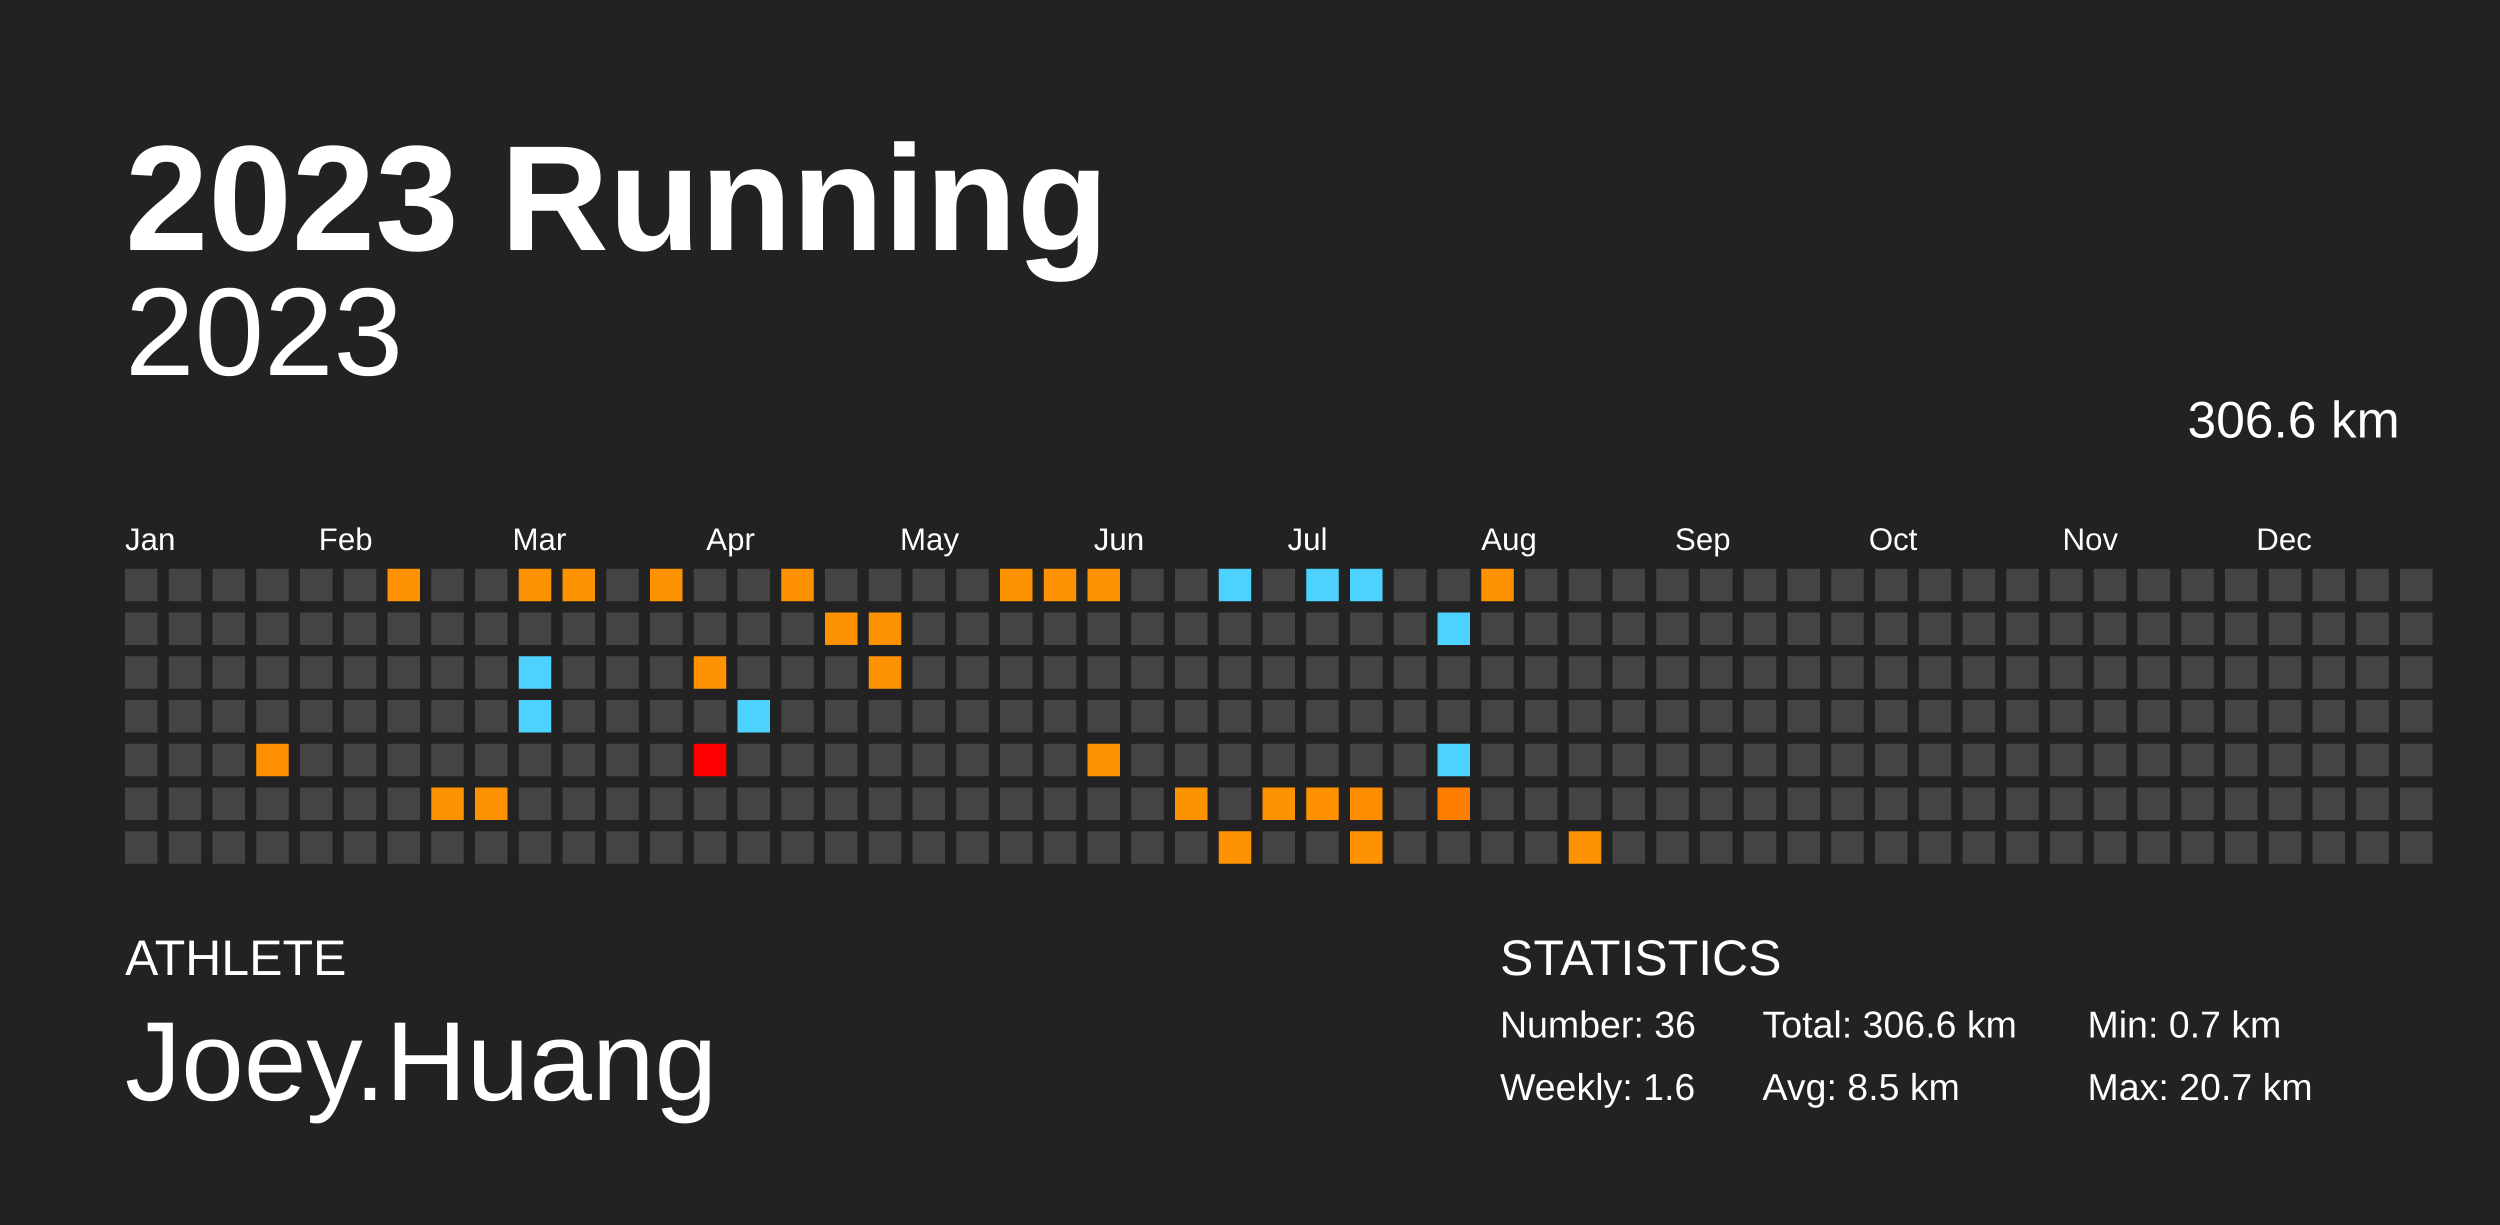
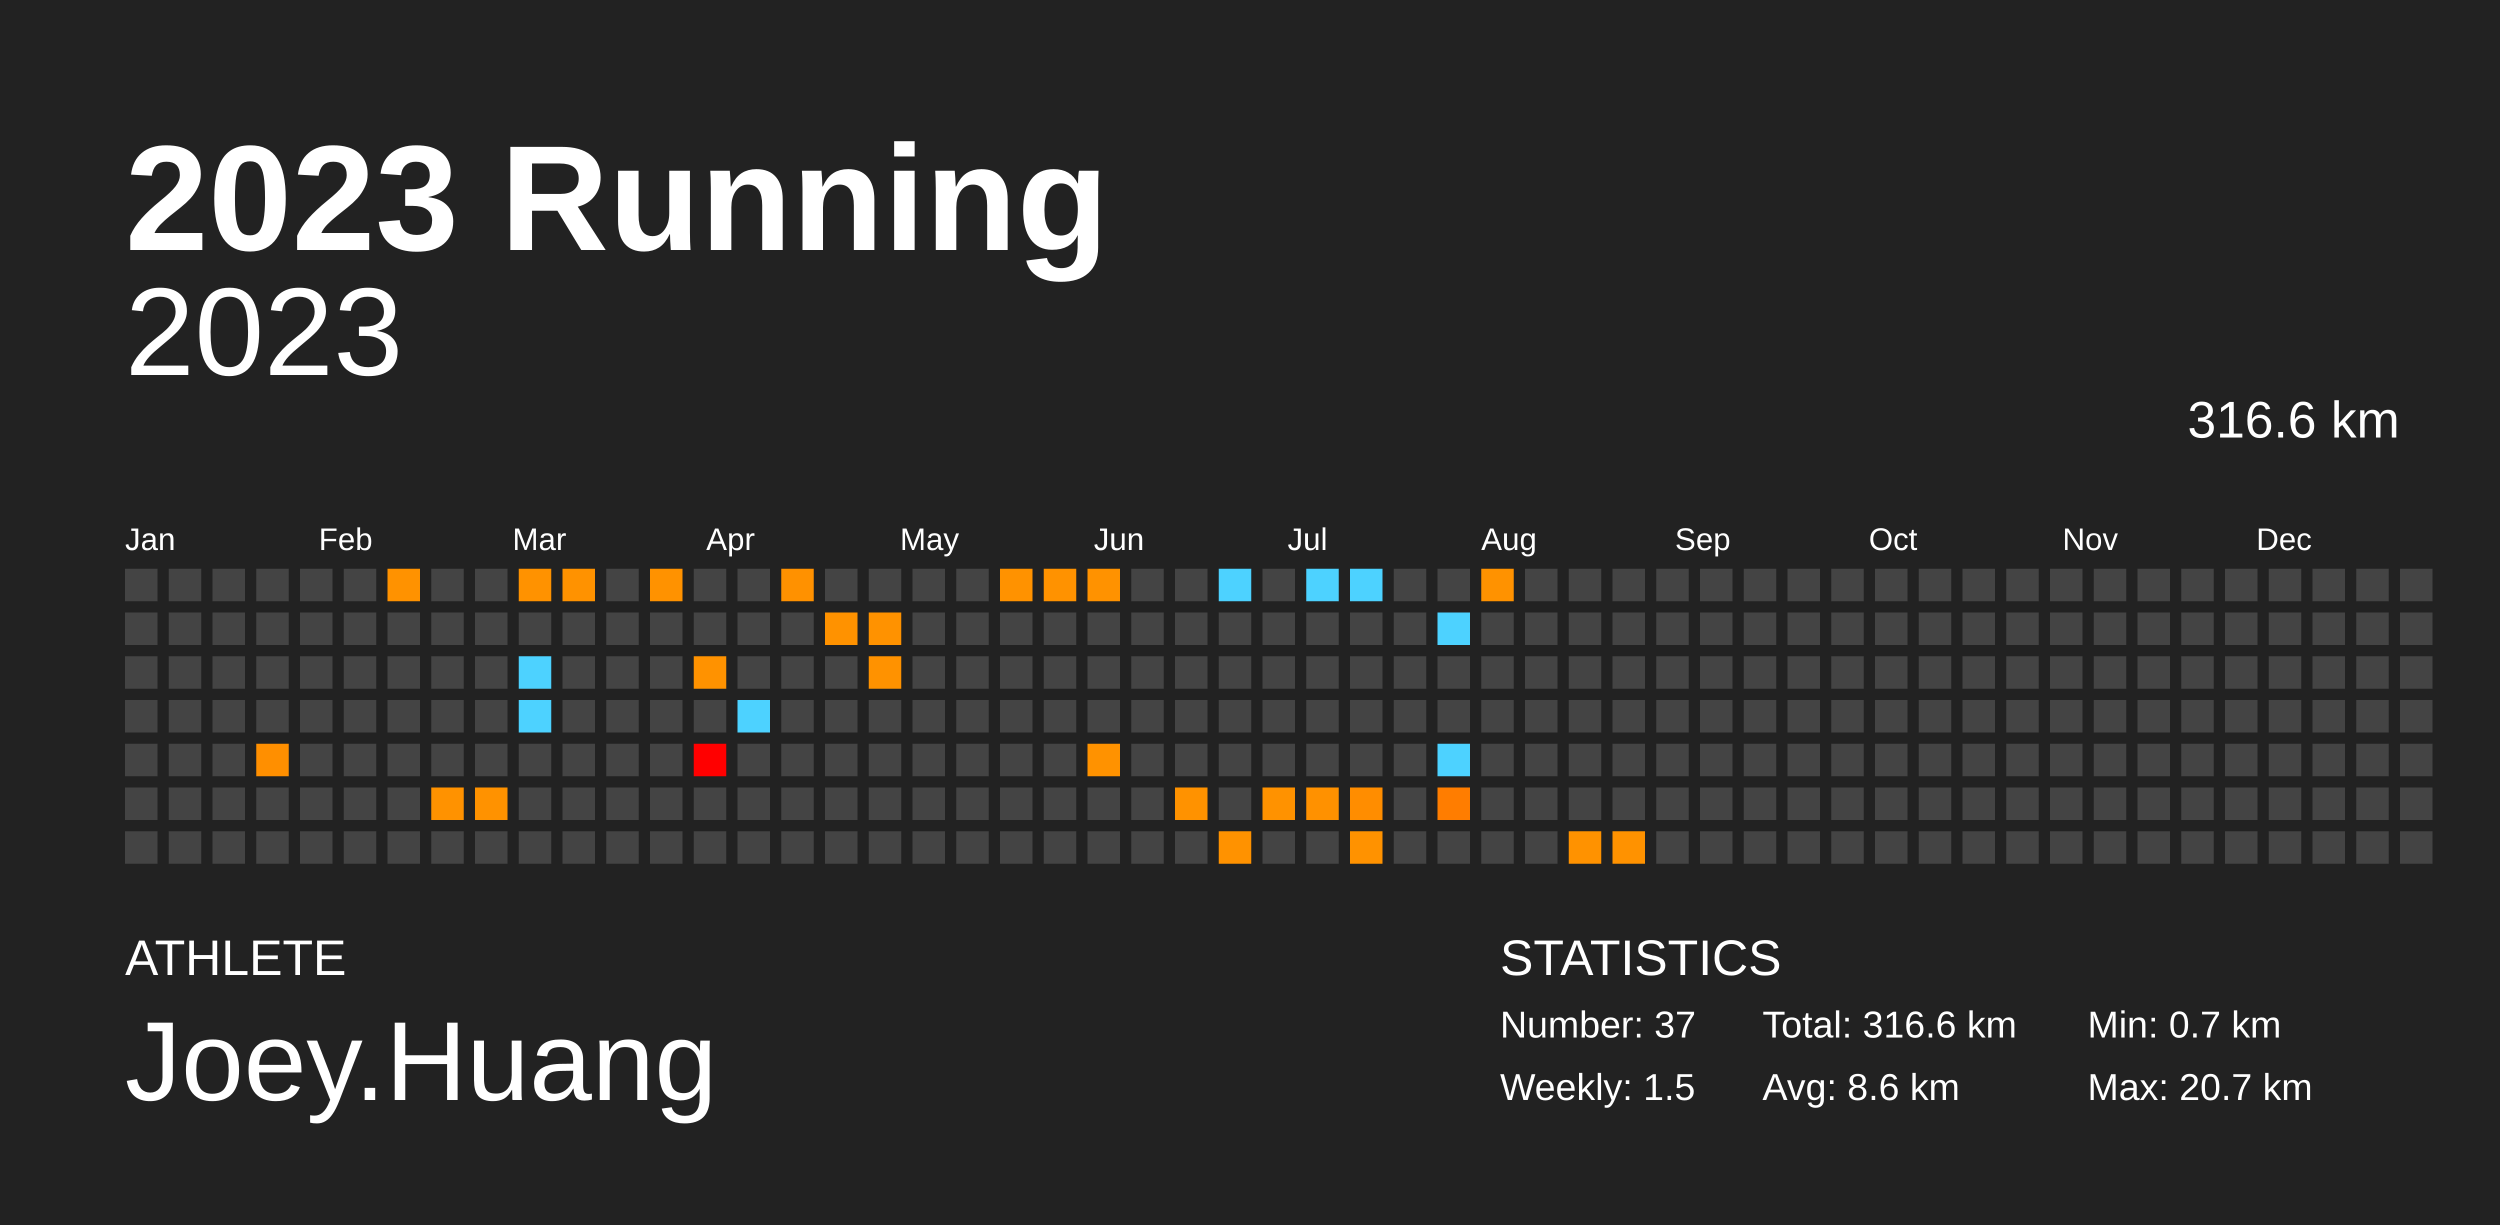
<svg xmlns="http://www.w3.org/2000/svg" baseProfile="full" height="98mm" version="1.1" viewBox="0,0,200,98" width="200mm">
  <defs />
  <rect fill="#222222" height="98" width="200" x="0" y="0" />
  <text fill="#FFFFFF" style="font-size:12px; font-family:Arial; font-weight:bold;" x="10" y="20">2023 Running</text>
  <text fill="#FFFFFF" style="font-size:4px; font-family:Arial" x="10" y="78">ATHLETE</text>
  <text fill="#FFFFFF" style="font-size:9px; font-family:Arial" x="10" y="88">Joey.Huang</text>
  <text fill="#FFFFFF" style="font-size:4px; font-family:Arial" x="120" y="78">STATISTICS</text>
-   <text fill="#FFFFFF" style="font-size:3px; font-family:Arial" x="120" y="83">Number: 36</text>
-   <text fill="#FFFFFF" style="font-size:3px; font-family:Arial" x="120" y="88">Weekly: 1.6</text>
-   <text fill="#FFFFFF" style="font-size:3px; font-family:Arial" x="141" y="83">Total: 306.6 km</text>
-   <text fill="#FFFFFF" style="font-size:3px; font-family:Arial" x="141" y="88">Avg: 8.5 km</text>
+   <text fill="#FFFFFF" style="font-size:3px; font-family:Arial" x="120" y="83">Number: 37</text>
+   <text fill="#FFFFFF" style="font-size:3px; font-family:Arial" x="120" y="88">Weekly: 1.5</text>
+   <text fill="#FFFFFF" style="font-size:3px; font-family:Arial" x="141" y="83">Total: 316.6 km</text>
+   <text fill="#FFFFFF" style="font-size:3px; font-family:Arial" x="141" y="88">Avg: 8.6 km</text>
  <text fill="#FFFFFF" style="font-size:3px; font-family:Arial" x="167" y="83">Min: 0.7 km</text>
  <text fill="#FFFFFF" style="font-size:3px; font-family:Arial" x="167" y="88">Max: 20.7 km</text>
  <text alignment-baseline="hanging" fill="#FFFFFF" style="font-size:10.0px; font-family:Arial;" x="10" y="30">2023</text>
-   <text alignment-baseline="hanging" fill="#FFFFFF" style="font-size:4.125px; font-family:Arial;" x="175" y="35">306.6 km</text>
+   <text alignment-baseline="hanging" fill="#FFFFFF" style="font-size:4.125px; font-family:Arial;" x="175" y="35">316.6 km</text>
  <text fill="#FFFFFF" style="font-size:2.5px; font-family:Arial" x="10.0" y="44">Jan</text>
  <text fill="#FFFFFF" style="font-size:2.5px; font-family:Arial" x="25.5" y="44">Feb</text>
  <text fill="#FFFFFF" style="font-size:2.5px; font-family:Arial" x="41.0" y="44">Mar</text>
  <text fill="#FFFFFF" style="font-size:2.5px; font-family:Arial" x="56.5" y="44">Apr</text>
  <text fill="#FFFFFF" style="font-size:2.5px; font-family:Arial" x="72.0" y="44">May</text>
  <text fill="#FFFFFF" style="font-size:2.5px; font-family:Arial" x="87.5" y="44">Jun</text>
  <text fill="#FFFFFF" style="font-size:2.5px; font-family:Arial" x="103.0" y="44">Jul</text>
  <text fill="#FFFFFF" style="font-size:2.5px; font-family:Arial" x="118.5" y="44">Aug</text>
  <text fill="#FFFFFF" style="font-size:2.5px; font-family:Arial" x="134.0" y="44">Sep</text>
  <text fill="#FFFFFF" style="font-size:2.5px; font-family:Arial" x="149.5" y="44">Oct</text>
  <text fill="#FFFFFF" style="font-size:2.5px; font-family:Arial" x="165.0" y="44">Nov</text>
  <text fill="#FFFFFF" style="font-size:2.5px; font-family:Arial" x="180.5" y="44">Dec</text>
  <rect fill="#444444" height="2.6" width="2.6" x="10.0" y="45.5" />
  <rect fill="#444444" height="2.6" width="2.6" x="10.0" y="49.0" />
  <rect fill="#444444" height="2.6" width="2.6" x="10.0" y="52.5" />
  <rect fill="#444444" height="2.6" width="2.6" x="10.0" y="56.0" />
  <rect fill="#444444" height="2.6" width="2.6" x="10.0" y="59.5" />
  <rect fill="#444444" height="2.6" width="2.6" x="10.0" y="63.0" />
  <rect fill="#444444" height="2.6" width="2.6" x="10.0" y="66.5" />
  <rect fill="#444444" height="2.6" width="2.6" x="13.5" y="45.5" />
  <rect fill="#444444" height="2.6" width="2.6" x="13.5" y="49.0" />
  <rect fill="#444444" height="2.6" width="2.6" x="13.5" y="52.5" />
  <rect fill="#444444" height="2.6" width="2.6" x="13.5" y="56.0" />
  <rect fill="#444444" height="2.6" width="2.6" x="13.5" y="59.5" />
  <rect fill="#444444" height="2.6" width="2.6" x="13.5" y="63.0" />
  <rect fill="#444444" height="2.6" width="2.6" x="13.5" y="66.5" />
  <rect fill="#444444" height="2.6" width="2.6" x="17.0" y="45.5" />
  <rect fill="#444444" height="2.6" width="2.6" x="17.0" y="49.0" />
  <rect fill="#444444" height="2.6" width="2.6" x="17.0" y="52.5" />
  <rect fill="#444444" height="2.6" width="2.6" x="17.0" y="56.0" />
  <rect fill="#444444" height="2.6" width="2.6" x="17.0" y="59.5" />
  <rect fill="#444444" height="2.6" width="2.6" x="17.0" y="63.0" />
  <rect fill="#444444" height="2.6" width="2.6" x="17.0" y="66.5" />
  <rect fill="#444444" height="2.6" width="2.6" x="20.5" y="45.5" />
  <rect fill="#444444" height="2.6" width="2.6" x="20.5" y="49.0" />
  <rect fill="#444444" height="2.6" width="2.6" x="20.5" y="52.5" />
  <rect fill="#444444" height="2.6" width="2.6" x="20.5" y="56.0" />
  <rect fill="#ff8f00" height="2.6" width="2.6" x="20.5" y="59.5" />
  <rect fill="#444444" height="2.6" width="2.6" x="20.5" y="63.0" />
  <rect fill="#444444" height="2.6" width="2.6" x="20.5" y="66.5" />
  <rect fill="#444444" height="2.6" width="2.6" x="24.0" y="45.5" />
  <rect fill="#444444" height="2.6" width="2.6" x="24.0" y="49.0" />
  <rect fill="#444444" height="2.6" width="2.6" x="24.0" y="52.5" />
  <rect fill="#444444" height="2.6" width="2.6" x="24.0" y="56.0" />
  <rect fill="#444444" height="2.6" width="2.6" x="24.0" y="59.5" />
  <rect fill="#444444" height="2.6" width="2.6" x="24.0" y="63.0" />
  <rect fill="#444444" height="2.6" width="2.6" x="24.0" y="66.5" />
  <rect fill="#444444" height="2.6" width="2.6" x="27.5" y="45.5" />
  <rect fill="#444444" height="2.6" width="2.6" x="27.5" y="49.0" />
  <rect fill="#444444" height="2.6" width="2.6" x="27.5" y="52.5" />
  <rect fill="#444444" height="2.6" width="2.6" x="27.5" y="56.0" />
  <rect fill="#444444" height="2.6" width="2.6" x="27.5" y="59.5" />
  <rect fill="#444444" height="2.6" width="2.6" x="27.5" y="63.0" />
  <rect fill="#444444" height="2.6" width="2.6" x="27.5" y="66.5" />
  <rect fill="#ff9200" height="2.6" width="2.6" x="31.0" y="45.5" />
  <rect fill="#444444" height="2.6" width="2.6" x="31.0" y="49.0" />
  <rect fill="#444444" height="2.6" width="2.6" x="31.0" y="52.5" />
  <rect fill="#444444" height="2.6" width="2.6" x="31.0" y="56.0" />
  <rect fill="#444444" height="2.6" width="2.6" x="31.0" y="59.5" />
  <rect fill="#444444" height="2.6" width="2.6" x="31.0" y="63.0" />
  <rect fill="#444444" height="2.6" width="2.6" x="31.0" y="66.5" />
  <rect fill="#444444" height="2.6" width="2.6" x="34.5" y="45.5" />
  <rect fill="#444444" height="2.6" width="2.6" x="34.5" y="49.0" />
  <rect fill="#444444" height="2.6" width="2.6" x="34.5" y="52.5" />
  <rect fill="#444444" height="2.6" width="2.6" x="34.5" y="56.0" />
  <rect fill="#444444" height="2.6" width="2.6" x="34.5" y="59.5" />
  <rect fill="#ff9200" height="2.6" width="2.6" x="34.5" y="63.0" />
  <rect fill="#444444" height="2.6" width="2.6" x="34.5" y="66.5" />
  <rect fill="#444444" height="2.6" width="2.6" x="38.0" y="45.5" />
  <rect fill="#444444" height="2.6" width="2.6" x="38.0" y="49.0" />
  <rect fill="#444444" height="2.6" width="2.6" x="38.0" y="52.5" />
  <rect fill="#444444" height="2.6" width="2.6" x="38.0" y="56.0" />
  <rect fill="#444444" height="2.6" width="2.6" x="38.0" y="59.5" />
  <rect fill="#ff9200" height="2.6" width="2.6" x="38.0" y="63.0" />
  <rect fill="#444444" height="2.6" width="2.6" x="38.0" y="66.5" />
  <rect fill="#ff9200" height="2.6" width="2.6" x="41.5" y="45.5" />
  <rect fill="#444444" height="2.6" width="2.6" x="41.5" y="49.0" />
  <rect fill="#4dd2ff" height="2.6" width="2.6" x="41.5" y="52.5" />
  <rect fill="#4dd2ff" height="2.6" width="2.6" x="41.5" y="56.0" />
  <rect fill="#444444" height="2.6" width="2.6" x="41.5" y="59.5" />
  <rect fill="#444444" height="2.6" width="2.6" x="41.5" y="63.0" />
  <rect fill="#444444" height="2.6" width="2.6" x="41.5" y="66.5" />
  <rect fill="#ff9200" height="2.6" width="2.6" x="45.0" y="45.5" />
  <rect fill="#444444" height="2.6" width="2.6" x="45.0" y="49.0" />
  <rect fill="#444444" height="2.6" width="2.6" x="45.0" y="52.5" />
  <rect fill="#444444" height="2.6" width="2.6" x="45.0" y="56.0" />
  <rect fill="#444444" height="2.6" width="2.6" x="45.0" y="59.5" />
  <rect fill="#444444" height="2.6" width="2.6" x="45.0" y="63.0" />
  <rect fill="#444444" height="2.6" width="2.6" x="45.0" y="66.5" />
  <rect fill="#444444" height="2.6" width="2.6" x="48.5" y="45.5" />
  <rect fill="#444444" height="2.6" width="2.6" x="48.5" y="49.0" />
  <rect fill="#444444" height="2.6" width="2.6" x="48.5" y="52.5" />
  <rect fill="#444444" height="2.6" width="2.6" x="48.5" y="56.0" />
  <rect fill="#444444" height="2.6" width="2.6" x="48.5" y="59.5" />
  <rect fill="#444444" height="2.6" width="2.6" x="48.5" y="63.0" />
  <rect fill="#444444" height="2.6" width="2.6" x="48.5" y="66.5" />
  <rect fill="#ff9200" height="2.6" width="2.6" x="52.0" y="45.5" />
  <rect fill="#444444" height="2.6" width="2.6" x="52.0" y="49.0" />
  <rect fill="#444444" height="2.6" width="2.6" x="52.0" y="52.5" />
  <rect fill="#444444" height="2.6" width="2.6" x="52.0" y="56.0" />
  <rect fill="#444444" height="2.6" width="2.6" x="52.0" y="59.5" />
  <rect fill="#444444" height="2.6" width="2.6" x="52.0" y="63.0" />
  <rect fill="#444444" height="2.6" width="2.6" x="52.0" y="66.5" />
  <rect fill="#444444" height="2.6" width="2.6" x="55.5" y="45.5" />
  <rect fill="#444444" height="2.6" width="2.6" x="55.5" y="49.0" />
  <rect fill="#ff9200" height="2.6" width="2.6" x="55.5" y="52.5" />
  <rect fill="#444444" height="2.6" width="2.6" x="55.5" y="56.0" />
  <rect fill="red" height="2.6" width="2.6" x="55.5" y="59.5" />
  <rect fill="#444444" height="2.6" width="2.6" x="55.5" y="63.0" />
  <rect fill="#444444" height="2.6" width="2.6" x="55.5" y="66.5" />
  <rect fill="#444444" height="2.6" width="2.6" x="59.0" y="45.5" />
  <rect fill="#444444" height="2.6" width="2.6" x="59.0" y="49.0" />
  <rect fill="#444444" height="2.6" width="2.6" x="59.0" y="52.5" />
  <rect fill="#4dd2ff" height="2.6" width="2.6" x="59.0" y="56.0" />
  <rect fill="#444444" height="2.6" width="2.6" x="59.0" y="59.5" />
  <rect fill="#444444" height="2.6" width="2.6" x="59.0" y="63.0" />
  <rect fill="#444444" height="2.6" width="2.6" x="59.0" y="66.5" />
  <rect fill="#ff9100" height="2.6" width="2.6" x="62.5" y="45.5" />
  <rect fill="#444444" height="2.6" width="2.6" x="62.5" y="49.0" />
  <rect fill="#444444" height="2.6" width="2.6" x="62.5" y="52.5" />
  <rect fill="#444444" height="2.6" width="2.6" x="62.5" y="56.0" />
  <rect fill="#444444" height="2.6" width="2.6" x="62.5" y="59.5" />
  <rect fill="#444444" height="2.6" width="2.6" x="62.5" y="63.0" />
  <rect fill="#444444" height="2.6" width="2.6" x="62.5" y="66.5" />
  <rect fill="#444444" height="2.6" width="2.6" x="66.0" y="45.5" />
  <rect fill="#ff9200" height="2.6" width="2.6" x="66.0" y="49.0" />
  <rect fill="#444444" height="2.6" width="2.6" x="66.0" y="52.5" />
  <rect fill="#444444" height="2.6" width="2.6" x="66.0" y="56.0" />
  <rect fill="#444444" height="2.6" width="2.6" x="66.0" y="59.5" />
  <rect fill="#444444" height="2.6" width="2.6" x="66.0" y="63.0" />
  <rect fill="#444444" height="2.6" width="2.6" x="66.0" y="66.5" />
  <rect fill="#444444" height="2.6" width="2.6" x="69.5" y="45.5" />
  <rect fill="#ff9200" height="2.6" width="2.6" x="69.5" y="49.0" />
  <rect fill="#ff9200" height="2.6" width="2.6" x="69.5" y="52.5" />
  <rect fill="#444444" height="2.6" width="2.6" x="69.5" y="56.0" />
  <rect fill="#444444" height="2.6" width="2.6" x="69.5" y="59.5" />
  <rect fill="#444444" height="2.6" width="2.6" x="69.5" y="63.0" />
  <rect fill="#444444" height="2.6" width="2.6" x="69.5" y="66.5" />
  <rect fill="#444444" height="2.6" width="2.6" x="73.0" y="45.5" />
  <rect fill="#444444" height="2.6" width="2.6" x="73.0" y="49.0" />
  <rect fill="#444444" height="2.6" width="2.6" x="73.0" y="52.5" />
  <rect fill="#444444" height="2.6" width="2.6" x="73.0" y="56.0" />
  <rect fill="#444444" height="2.6" width="2.6" x="73.0" y="59.5" />
  <rect fill="#444444" height="2.6" width="2.6" x="73.0" y="63.0" />
  <rect fill="#444444" height="2.6" width="2.6" x="73.0" y="66.5" />
  <rect fill="#444444" height="2.6" width="2.6" x="76.5" y="45.5" />
  <rect fill="#444444" height="2.6" width="2.6" x="76.5" y="49.0" />
  <rect fill="#444444" height="2.6" width="2.6" x="76.5" y="52.5" />
  <rect fill="#444444" height="2.6" width="2.6" x="76.5" y="56.0" />
  <rect fill="#444444" height="2.6" width="2.6" x="76.5" y="59.5" />
  <rect fill="#444444" height="2.6" width="2.6" x="76.5" y="63.0" />
  <rect fill="#444444" height="2.6" width="2.6" x="76.5" y="66.5" />
  <rect fill="#ff9200" height="2.6" width="2.6" x="80.0" y="45.5" />
  <rect fill="#444444" height="2.6" width="2.6" x="80.0" y="49.0" />
  <rect fill="#444444" height="2.6" width="2.6" x="80.0" y="52.5" />
  <rect fill="#444444" height="2.6" width="2.6" x="80.0" y="56.0" />
  <rect fill="#444444" height="2.6" width="2.6" x="80.0" y="59.5" />
  <rect fill="#444444" height="2.6" width="2.6" x="80.0" y="63.0" />
  <rect fill="#444444" height="2.6" width="2.6" x="80.0" y="66.5" />
  <rect fill="#ff9200" height="2.6" width="2.6" x="83.5" y="45.5" />
  <rect fill="#444444" height="2.6" width="2.6" x="83.5" y="49.0" />
  <rect fill="#444444" height="2.6" width="2.6" x="83.5" y="52.5" />
  <rect fill="#444444" height="2.6" width="2.6" x="83.5" y="56.0" />
  <rect fill="#444444" height="2.6" width="2.6" x="83.5" y="59.5" />
  <rect fill="#444444" height="2.6" width="2.6" x="83.5" y="63.0" />
  <rect fill="#444444" height="2.6" width="2.6" x="83.5" y="66.5" />
  <rect fill="#ff9200" height="2.6" width="2.6" x="87.0" y="45.5" />
  <rect fill="#444444" height="2.6" width="2.6" x="87.0" y="49.0" />
  <rect fill="#444444" height="2.6" width="2.6" x="87.0" y="52.5" />
  <rect fill="#444444" height="2.6" width="2.6" x="87.0" y="56.0" />
  <rect fill="#ff9200" height="2.6" width="2.6" x="87.0" y="59.5" />
  <rect fill="#444444" height="2.6" width="2.6" x="87.0" y="63.0" />
  <rect fill="#444444" height="2.6" width="2.6" x="87.0" y="66.5" />
  <rect fill="#444444" height="2.6" width="2.6" x="90.5" y="45.5" />
  <rect fill="#444444" height="2.6" width="2.6" x="90.5" y="49.0" />
  <rect fill="#444444" height="2.6" width="2.6" x="90.5" y="52.5" />
  <rect fill="#444444" height="2.6" width="2.6" x="90.5" y="56.0" />
  <rect fill="#444444" height="2.6" width="2.6" x="90.5" y="59.5" />
  <rect fill="#444444" height="2.6" width="2.6" x="90.5" y="63.0" />
  <rect fill="#444444" height="2.6" width="2.6" x="90.5" y="66.5" />
  <rect fill="#444444" height="2.6" width="2.6" x="94.0" y="45.5" />
  <rect fill="#444444" height="2.6" width="2.6" x="94.0" y="49.0" />
  <rect fill="#444444" height="2.6" width="2.6" x="94.0" y="52.5" />
  <rect fill="#444444" height="2.6" width="2.6" x="94.0" y="56.0" />
  <rect fill="#444444" height="2.6" width="2.6" x="94.0" y="59.5" />
  <rect fill="#ff9200" height="2.6" width="2.6" x="94.0" y="63.0" />
  <rect fill="#444444" height="2.6" width="2.6" x="94.0" y="66.5" />
  <rect fill="#4dd2ff" height="2.6" width="2.6" x="97.5" y="45.5" />
  <rect fill="#444444" height="2.6" width="2.6" x="97.5" y="49.0" />
  <rect fill="#444444" height="2.6" width="2.6" x="97.5" y="52.5" />
  <rect fill="#444444" height="2.6" width="2.6" x="97.5" y="56.0" />
  <rect fill="#444444" height="2.6" width="2.6" x="97.5" y="59.5" />
  <rect fill="#444444" height="2.6" width="2.6" x="97.5" y="63.0" />
  <rect fill="#ff9200" height="2.6" width="2.6" x="97.5" y="66.5" />
  <rect fill="#444444" height="2.6" width="2.6" x="101.0" y="45.5" />
  <rect fill="#444444" height="2.6" width="2.6" x="101.0" y="49.0" />
  <rect fill="#444444" height="2.6" width="2.6" x="101.0" y="52.5" />
  <rect fill="#444444" height="2.6" width="2.6" x="101.0" y="56.0" />
  <rect fill="#444444" height="2.6" width="2.6" x="101.0" y="59.5" />
  <rect fill="#ff9200" height="2.6" width="2.6" x="101.0" y="63.0" />
  <rect fill="#444444" height="2.6" width="2.6" x="101.0" y="66.5" />
  <rect fill="#4dd2ff" height="2.6" width="2.6" x="104.5" y="45.5" />
  <rect fill="#444444" height="2.6" width="2.6" x="104.5" y="49.0" />
  <rect fill="#444444" height="2.6" width="2.6" x="104.5" y="52.5" />
  <rect fill="#444444" height="2.6" width="2.6" x="104.5" y="56.0" />
  <rect fill="#444444" height="2.6" width="2.6" x="104.5" y="59.5" />
  <rect fill="#ff9100" height="2.6" width="2.6" x="104.5" y="63.0" />
  <rect fill="#444444" height="2.6" width="2.6" x="104.5" y="66.5" />
  <rect fill="#4dd2ff" height="2.6" width="2.6" x="108.0" y="45.5" />
  <rect fill="#444444" height="2.6" width="2.6" x="108.0" y="49.0" />
  <rect fill="#444444" height="2.6" width="2.6" x="108.0" y="52.5" />
  <rect fill="#444444" height="2.6" width="2.6" x="108.0" y="56.0" />
  <rect fill="#444444" height="2.6" width="2.6" x="108.0" y="59.5" />
  <rect fill="#ff8d00" height="2.6" width="2.6" x="108.0" y="63.0" />
  <rect fill="#ff9200" height="2.6" width="2.6" x="108.0" y="66.5" />
  <rect fill="#444444" height="2.6" width="2.6" x="111.5" y="45.5" />
  <rect fill="#444444" height="2.6" width="2.6" x="111.5" y="49.0" />
  <rect fill="#444444" height="2.6" width="2.6" x="111.5" y="52.5" />
  <rect fill="#444444" height="2.6" width="2.6" x="111.5" y="56.0" />
  <rect fill="#444444" height="2.6" width="2.6" x="111.5" y="59.5" />
  <rect fill="#444444" height="2.6" width="2.6" x="111.5" y="63.0" />
  <rect fill="#444444" height="2.6" width="2.6" x="111.5" y="66.5" />
  <rect fill="#444444" height="2.6" width="2.6" x="115.0" y="45.5" />
  <rect fill="#4dd2ff" height="2.6" width="2.6" x="115.0" y="49.0" />
  <rect fill="#444444" height="2.6" width="2.6" x="115.0" y="52.5" />
  <rect fill="#444444" height="2.6" width="2.6" x="115.0" y="56.0" />
  <rect fill="#4dd2ff" height="2.6" width="2.6" x="115.0" y="59.5" />
  <rect fill="#ff7d00" height="2.6" width="2.6" x="115.0" y="63.0" />
  <rect fill="#444444" height="2.6" width="2.6" x="115.0" y="66.5" />
  <rect fill="#ff9200" height="2.6" width="2.6" x="118.5" y="45.5" />
  <rect fill="#444444" height="2.6" width="2.6" x="118.5" y="49.0" />
  <rect fill="#444444" height="2.6" width="2.6" x="118.5" y="52.5" />
  <rect fill="#444444" height="2.6" width="2.6" x="118.5" y="56.0" />
  <rect fill="#444444" height="2.6" width="2.6" x="118.5" y="59.5" />
  <rect fill="#444444" height="2.6" width="2.6" x="118.5" y="63.0" />
  <rect fill="#444444" height="2.6" width="2.6" x="118.5" y="66.5" />
  <rect fill="#444444" height="2.6" width="2.6" x="122.0" y="45.5" />
  <rect fill="#444444" height="2.6" width="2.6" x="122.0" y="49.0" />
  <rect fill="#444444" height="2.6" width="2.6" x="122.0" y="52.5" />
  <rect fill="#444444" height="2.6" width="2.6" x="122.0" y="56.0" />
  <rect fill="#444444" height="2.6" width="2.6" x="122.0" y="59.5" />
  <rect fill="#444444" height="2.6" width="2.6" x="122.0" y="63.0" />
  <rect fill="#444444" height="2.6" width="2.6" x="122.0" y="66.5" />
  <rect fill="#444444" height="2.6" width="2.6" x="125.5" y="45.5" />
  <rect fill="#444444" height="2.6" width="2.6" x="125.5" y="49.0" />
  <rect fill="#444444" height="2.6" width="2.6" x="125.5" y="52.5" />
  <rect fill="#444444" height="2.6" width="2.6" x="125.5" y="56.0" />
  <rect fill="#444444" height="2.6" width="2.6" x="125.5" y="59.5" />
  <rect fill="#444444" height="2.6" width="2.6" x="125.5" y="63.0" />
  <rect fill="#ff9200" height="2.6" width="2.6" x="125.5" y="66.5" />
  <rect fill="#444444" height="2.6" width="2.6" x="129.0" y="45.5" />
  <rect fill="#444444" height="2.6" width="2.6" x="129.0" y="49.0" />
  <rect fill="#444444" height="2.6" width="2.6" x="129.0" y="52.5" />
  <rect fill="#444444" height="2.6" width="2.6" x="129.0" y="56.0" />
  <rect fill="#444444" height="2.6" width="2.6" x="129.0" y="59.5" />
  <rect fill="#444444" height="2.6" width="2.6" x="129.0" y="63.0" />
-   <rect fill="#444444" height="2.6" width="2.6" x="129.0" y="66.5" />
+   <rect fill="#ff9200" height="2.6" width="2.6" x="129.0" y="66.5" />
  <rect fill="#444444" height="2.6" width="2.6" x="132.5" y="45.5" />
  <rect fill="#444444" height="2.6" width="2.6" x="132.5" y="49.0" />
  <rect fill="#444444" height="2.6" width="2.6" x="132.5" y="52.5" />
  <rect fill="#444444" height="2.6" width="2.6" x="132.5" y="56.0" />
  <rect fill="#444444" height="2.6" width="2.6" x="132.5" y="59.5" />
  <rect fill="#444444" height="2.6" width="2.6" x="132.5" y="63.0" />
  <rect fill="#444444" height="2.6" width="2.6" x="132.5" y="66.5" />
  <rect fill="#444444" height="2.6" width="2.6" x="136.0" y="45.5" />
  <rect fill="#444444" height="2.6" width="2.6" x="136.0" y="49.0" />
  <rect fill="#444444" height="2.6" width="2.6" x="136.0" y="52.5" />
  <rect fill="#444444" height="2.6" width="2.6" x="136.0" y="56.0" />
  <rect fill="#444444" height="2.6" width="2.6" x="136.0" y="59.5" />
  <rect fill="#444444" height="2.6" width="2.6" x="136.0" y="63.0" />
  <rect fill="#444444" height="2.6" width="2.6" x="136.0" y="66.5" />
  <rect fill="#444444" height="2.6" width="2.6" x="139.5" y="45.5" />
  <rect fill="#444444" height="2.6" width="2.6" x="139.5" y="49.0" />
  <rect fill="#444444" height="2.6" width="2.6" x="139.5" y="52.5" />
  <rect fill="#444444" height="2.6" width="2.6" x="139.5" y="56.0" />
  <rect fill="#444444" height="2.6" width="2.6" x="139.5" y="59.5" />
  <rect fill="#444444" height="2.6" width="2.6" x="139.5" y="63.0" />
  <rect fill="#444444" height="2.6" width="2.6" x="139.5" y="66.5" />
  <rect fill="#444444" height="2.6" width="2.6" x="143.0" y="45.5" />
  <rect fill="#444444" height="2.6" width="2.6" x="143.0" y="49.0" />
  <rect fill="#444444" height="2.6" width="2.6" x="143.0" y="52.5" />
  <rect fill="#444444" height="2.6" width="2.6" x="143.0" y="56.0" />
  <rect fill="#444444" height="2.6" width="2.6" x="143.0" y="59.5" />
  <rect fill="#444444" height="2.6" width="2.6" x="143.0" y="63.0" />
  <rect fill="#444444" height="2.6" width="2.6" x="143.0" y="66.5" />
  <rect fill="#444444" height="2.6" width="2.6" x="146.5" y="45.5" />
  <rect fill="#444444" height="2.6" width="2.6" x="146.5" y="49.0" />
  <rect fill="#444444" height="2.6" width="2.6" x="146.5" y="52.5" />
  <rect fill="#444444" height="2.6" width="2.6" x="146.5" y="56.0" />
  <rect fill="#444444" height="2.6" width="2.6" x="146.5" y="59.5" />
  <rect fill="#444444" height="2.6" width="2.6" x="146.5" y="63.0" />
  <rect fill="#444444" height="2.6" width="2.6" x="146.5" y="66.5" />
  <rect fill="#444444" height="2.6" width="2.6" x="150.0" y="45.5" />
  <rect fill="#444444" height="2.6" width="2.6" x="150.0" y="49.0" />
  <rect fill="#444444" height="2.6" width="2.6" x="150.0" y="52.5" />
  <rect fill="#444444" height="2.6" width="2.6" x="150.0" y="56.0" />
  <rect fill="#444444" height="2.6" width="2.6" x="150.0" y="59.5" />
  <rect fill="#444444" height="2.6" width="2.6" x="150.0" y="63.0" />
  <rect fill="#444444" height="2.6" width="2.6" x="150.0" y="66.5" />
  <rect fill="#444444" height="2.6" width="2.6" x="153.5" y="45.5" />
  <rect fill="#444444" height="2.6" width="2.6" x="153.5" y="49.0" />
  <rect fill="#444444" height="2.6" width="2.6" x="153.5" y="52.5" />
  <rect fill="#444444" height="2.6" width="2.6" x="153.5" y="56.0" />
  <rect fill="#444444" height="2.6" width="2.6" x="153.5" y="59.5" />
  <rect fill="#444444" height="2.6" width="2.6" x="153.5" y="63.0" />
  <rect fill="#444444" height="2.6" width="2.6" x="153.5" y="66.5" />
  <rect fill="#444444" height="2.6" width="2.6" x="157.0" y="45.5" />
  <rect fill="#444444" height="2.6" width="2.6" x="157.0" y="49.0" />
  <rect fill="#444444" height="2.6" width="2.6" x="157.0" y="52.5" />
  <rect fill="#444444" height="2.6" width="2.6" x="157.0" y="56.0" />
  <rect fill="#444444" height="2.6" width="2.6" x="157.0" y="59.5" />
  <rect fill="#444444" height="2.6" width="2.6" x="157.0" y="63.0" />
  <rect fill="#444444" height="2.6" width="2.6" x="157.0" y="66.5" />
  <rect fill="#444444" height="2.6" width="2.6" x="160.5" y="45.5" />
  <rect fill="#444444" height="2.6" width="2.6" x="160.5" y="49.0" />
  <rect fill="#444444" height="2.6" width="2.6" x="160.5" y="52.5" />
  <rect fill="#444444" height="2.6" width="2.6" x="160.5" y="56.0" />
  <rect fill="#444444" height="2.6" width="2.6" x="160.5" y="59.5" />
  <rect fill="#444444" height="2.6" width="2.6" x="160.5" y="63.0" />
  <rect fill="#444444" height="2.6" width="2.6" x="160.5" y="66.5" />
  <rect fill="#444444" height="2.6" width="2.6" x="164.0" y="45.5" />
  <rect fill="#444444" height="2.6" width="2.6" x="164.0" y="49.0" />
  <rect fill="#444444" height="2.6" width="2.6" x="164.0" y="52.5" />
  <rect fill="#444444" height="2.6" width="2.6" x="164.0" y="56.0" />
  <rect fill="#444444" height="2.6" width="2.6" x="164.0" y="59.5" />
  <rect fill="#444444" height="2.6" width="2.6" x="164.0" y="63.0" />
  <rect fill="#444444" height="2.6" width="2.6" x="164.0" y="66.5" />
  <rect fill="#444444" height="2.6" width="2.6" x="167.5" y="45.5" />
  <rect fill="#444444" height="2.6" width="2.6" x="167.5" y="49.0" />
  <rect fill="#444444" height="2.6" width="2.6" x="167.5" y="52.5" />
  <rect fill="#444444" height="2.6" width="2.6" x="167.5" y="56.0" />
  <rect fill="#444444" height="2.6" width="2.6" x="167.5" y="59.5" />
  <rect fill="#444444" height="2.6" width="2.6" x="167.5" y="63.0" />
  <rect fill="#444444" height="2.6" width="2.6" x="167.5" y="66.5" />
  <rect fill="#444444" height="2.6" width="2.6" x="171.0" y="45.5" />
  <rect fill="#444444" height="2.6" width="2.6" x="171.0" y="49.0" />
  <rect fill="#444444" height="2.6" width="2.6" x="171.0" y="52.5" />
  <rect fill="#444444" height="2.6" width="2.6" x="171.0" y="56.0" />
  <rect fill="#444444" height="2.6" width="2.6" x="171.0" y="59.5" />
  <rect fill="#444444" height="2.6" width="2.6" x="171.0" y="63.0" />
  <rect fill="#444444" height="2.6" width="2.6" x="171.0" y="66.5" />
  <rect fill="#444444" height="2.6" width="2.6" x="174.5" y="45.5" />
  <rect fill="#444444" height="2.6" width="2.6" x="174.5" y="49.0" />
  <rect fill="#444444" height="2.6" width="2.6" x="174.5" y="52.5" />
  <rect fill="#444444" height="2.6" width="2.6" x="174.5" y="56.0" />
  <rect fill="#444444" height="2.6" width="2.6" x="174.5" y="59.5" />
  <rect fill="#444444" height="2.6" width="2.6" x="174.5" y="63.0" />
  <rect fill="#444444" height="2.6" width="2.6" x="174.5" y="66.5" />
  <rect fill="#444444" height="2.6" width="2.6" x="178.0" y="45.5" />
  <rect fill="#444444" height="2.6" width="2.6" x="178.0" y="49.0" />
  <rect fill="#444444" height="2.6" width="2.6" x="178.0" y="52.5" />
  <rect fill="#444444" height="2.6" width="2.6" x="178.0" y="56.0" />
  <rect fill="#444444" height="2.6" width="2.6" x="178.0" y="59.5" />
  <rect fill="#444444" height="2.6" width="2.6" x="178.0" y="63.0" />
  <rect fill="#444444" height="2.6" width="2.6" x="178.0" y="66.5" />
  <rect fill="#444444" height="2.6" width="2.6" x="181.5" y="45.5" />
  <rect fill="#444444" height="2.6" width="2.6" x="181.5" y="49.0" />
  <rect fill="#444444" height="2.6" width="2.6" x="181.5" y="52.5" />
  <rect fill="#444444" height="2.6" width="2.6" x="181.5" y="56.0" />
  <rect fill="#444444" height="2.6" width="2.6" x="181.5" y="59.5" />
  <rect fill="#444444" height="2.6" width="2.6" x="181.5" y="63.0" />
  <rect fill="#444444" height="2.6" width="2.6" x="181.5" y="66.5" />
  <rect fill="#444444" height="2.6" width="2.6" x="185.0" y="45.5" />
  <rect fill="#444444" height="2.6" width="2.6" x="185.0" y="49.0" />
  <rect fill="#444444" height="2.6" width="2.6" x="185.0" y="52.5" />
  <rect fill="#444444" height="2.6" width="2.6" x="185.0" y="56.0" />
  <rect fill="#444444" height="2.6" width="2.6" x="185.0" y="59.5" />
  <rect fill="#444444" height="2.6" width="2.6" x="185.0" y="63.0" />
  <rect fill="#444444" height="2.6" width="2.6" x="185.0" y="66.5" />
  <rect fill="#444444" height="2.6" width="2.6" x="188.5" y="45.5" />
  <rect fill="#444444" height="2.6" width="2.6" x="188.5" y="49.0" />
  <rect fill="#444444" height="2.6" width="2.6" x="188.5" y="52.5" />
  <rect fill="#444444" height="2.6" width="2.6" x="188.5" y="56.0" />
  <rect fill="#444444" height="2.6" width="2.6" x="188.5" y="59.5" />
  <rect fill="#444444" height="2.6" width="2.6" x="188.5" y="63.0" />
  <rect fill="#444444" height="2.6" width="2.6" x="188.5" y="66.5" />
  <rect fill="#444444" height="2.6" width="2.6" x="192.0" y="45.5" />
  <rect fill="#444444" height="2.6" width="2.6" x="192.0" y="49.0" />
  <rect fill="#444444" height="2.6" width="2.6" x="192.0" y="52.5" />
  <rect fill="#444444" height="2.6" width="2.6" x="192.0" y="56.0" />
  <rect fill="#444444" height="2.6" width="2.6" x="192.0" y="59.5" />
  <rect fill="#444444" height="2.6" width="2.6" x="192.0" y="63.0" />
  <rect fill="#444444" height="2.6" width="2.6" x="192.0" y="66.5" />
</svg>
